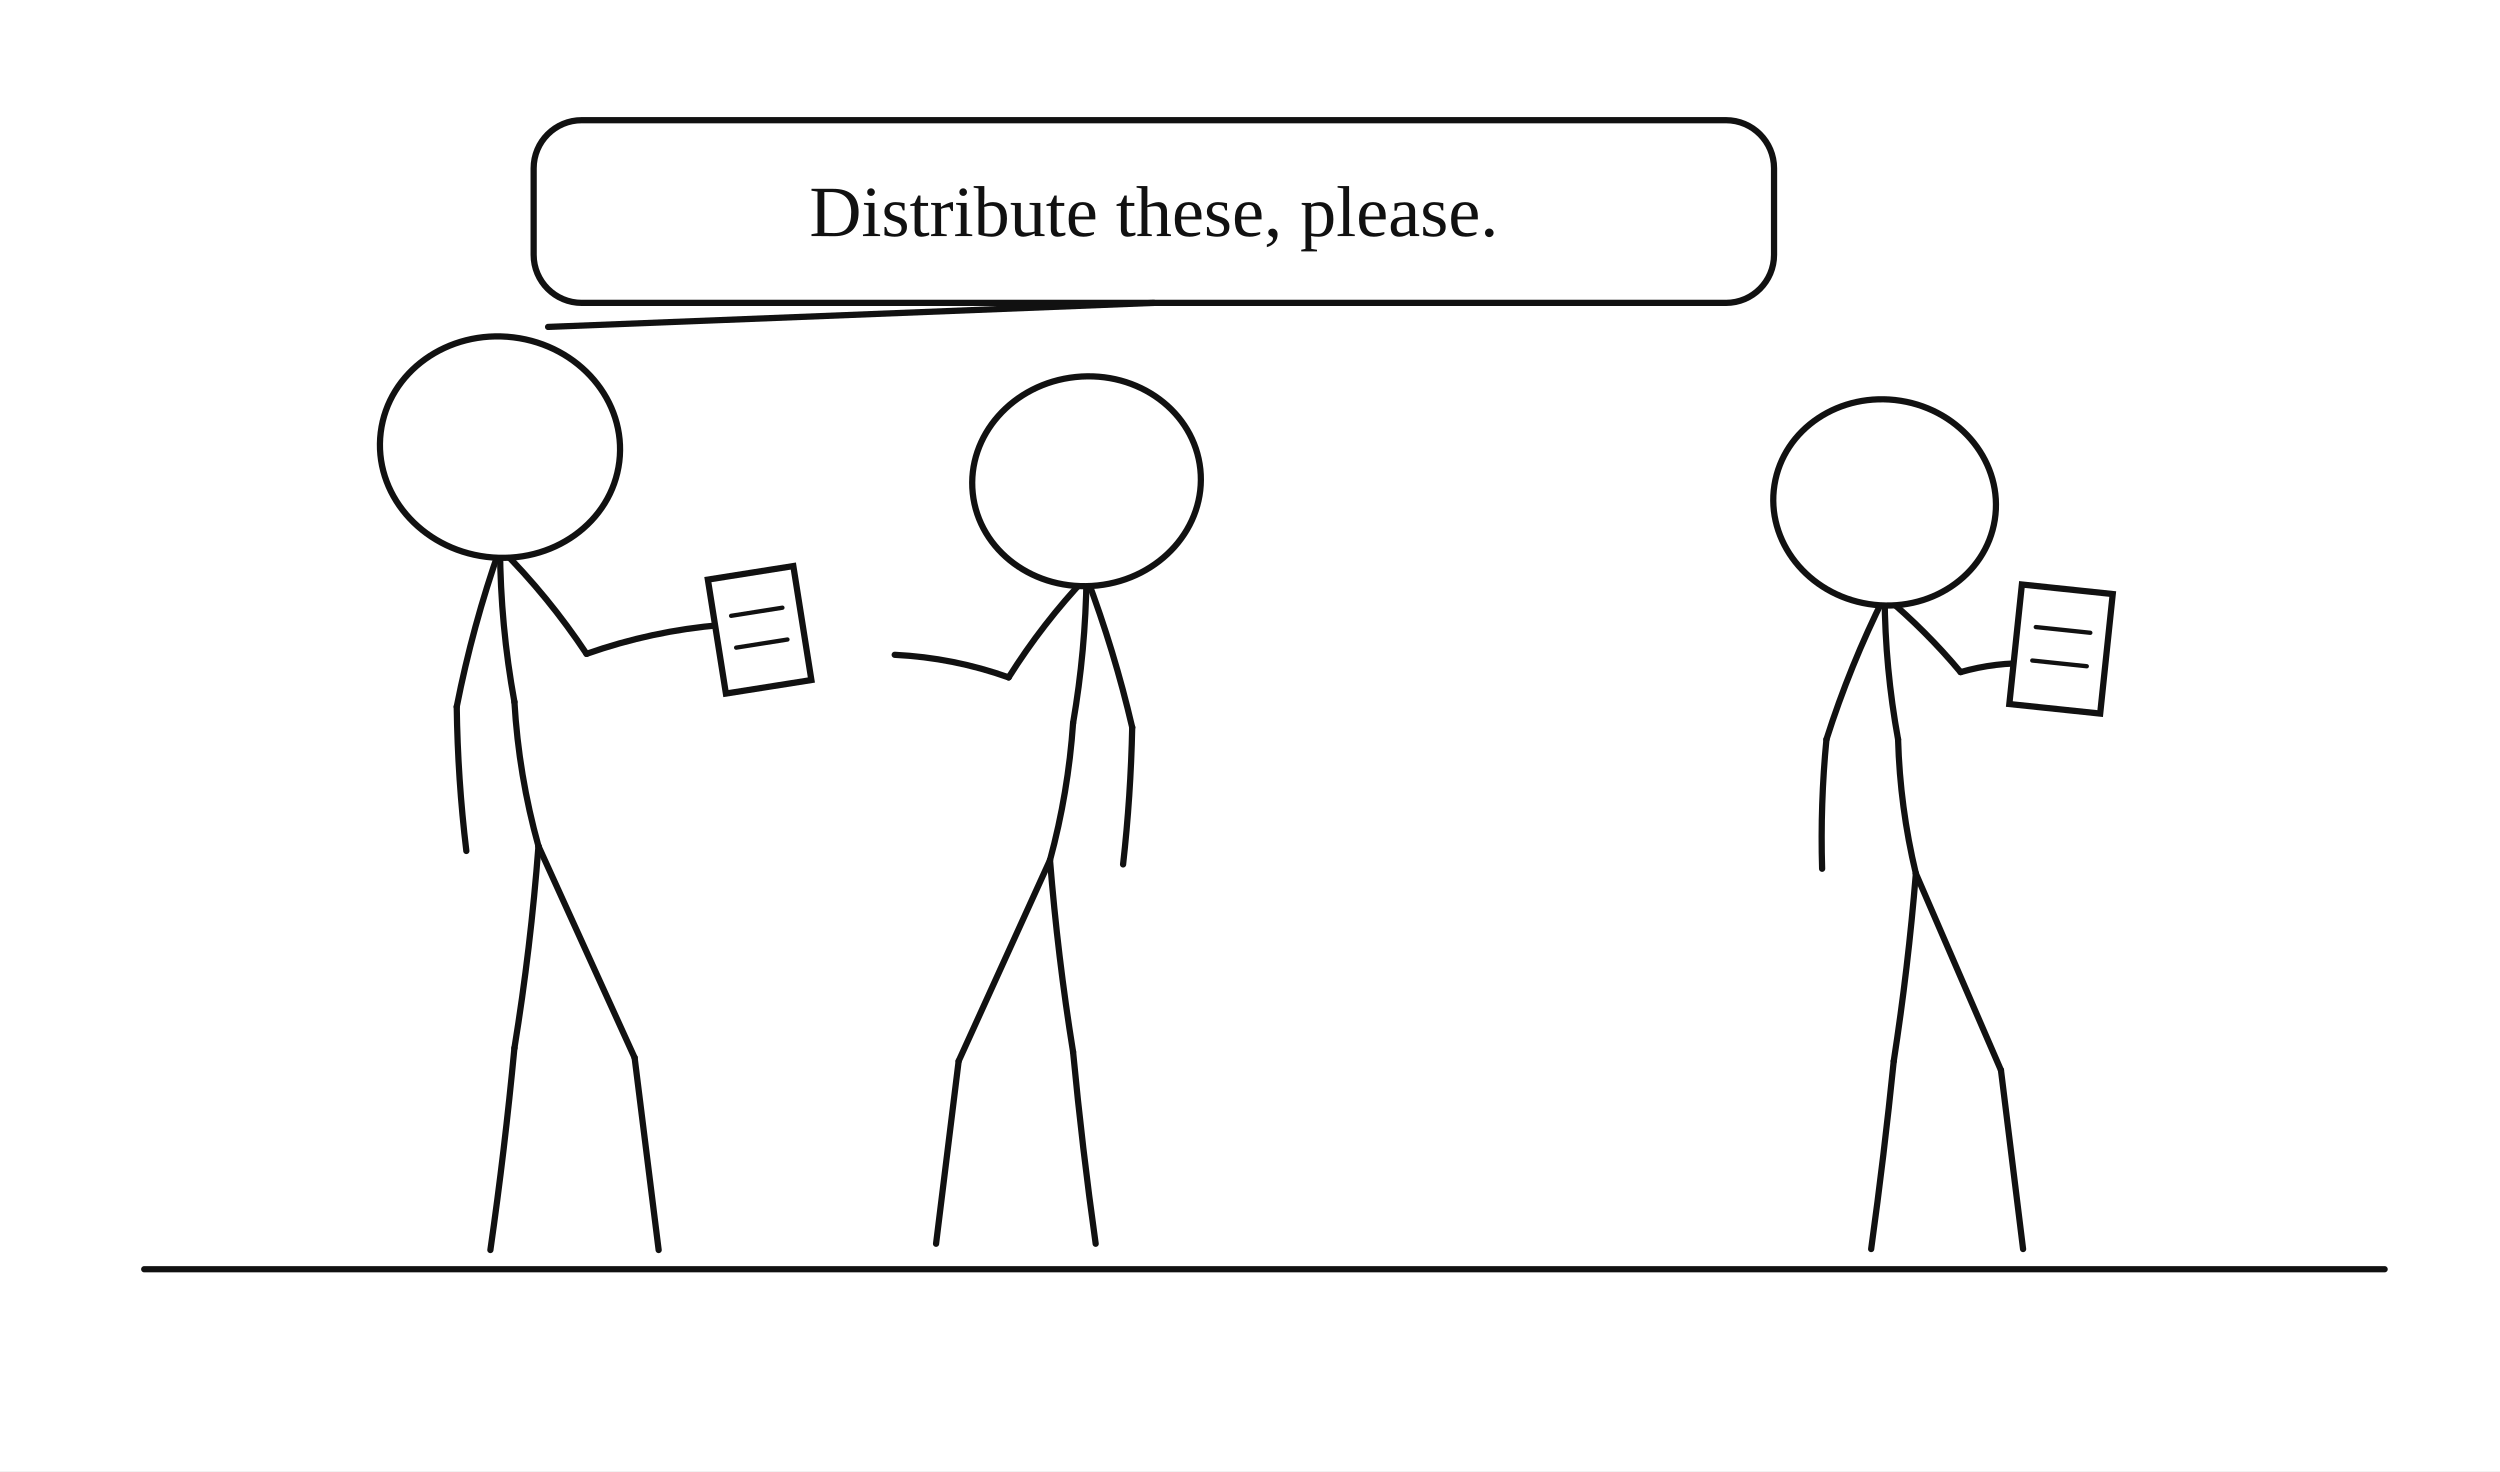
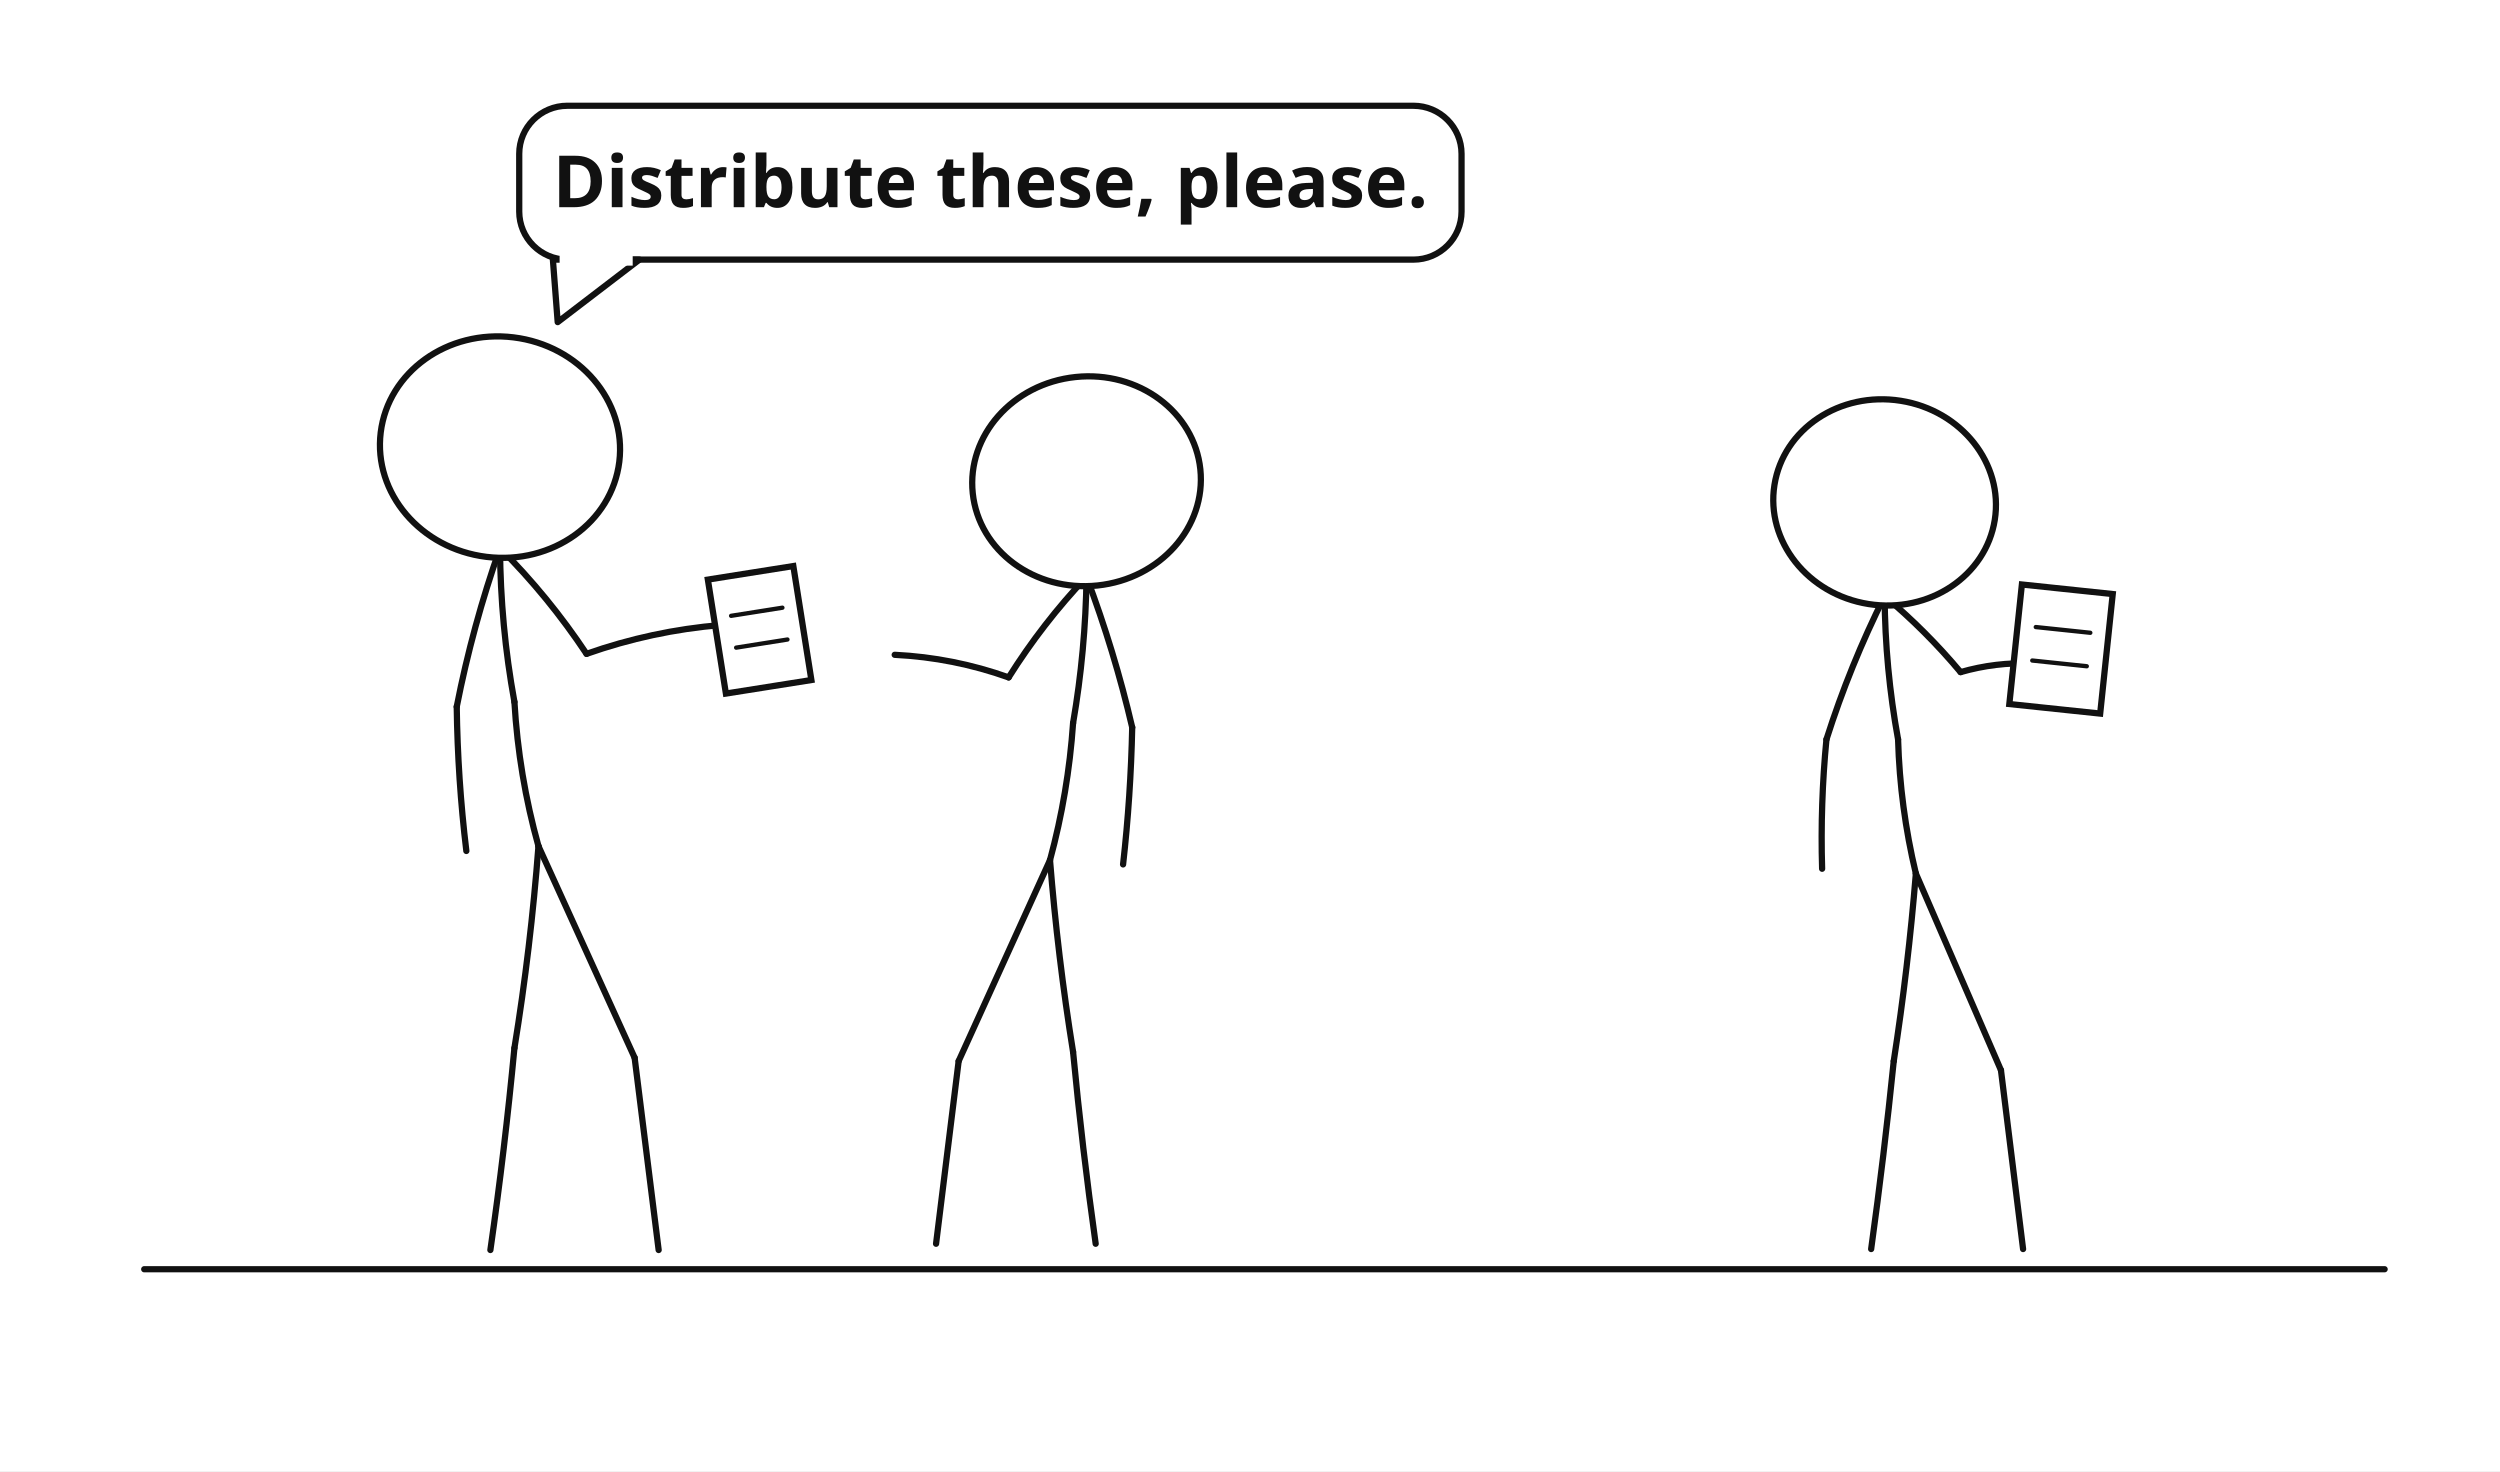
<svg xmlns="http://www.w3.org/2000/svg" width="520" height="306" viewBox="0 0 520 306" role="img" aria-label="A teacher handing a worksheet to one student while another reads hers">
  <rect width="520" height="306" fill="#fff" />
  <g transform="translate(0,14)">
    <path d="M104.0,100.0 Q104.1,116.1 107.0,132.0" fill="none" stroke="#111" stroke-width="1.3" stroke-linecap="round" />
    <path d="M107.0,132.0 Q107.9,147.3 112.0,162.0" fill="none" stroke="#111" stroke-width="1.3" stroke-linecap="round" />
    <path d="M112.0,162.0 Q110.4,183.1 107.0,204.0" fill="none" stroke="#111" stroke-width="1.3" stroke-linecap="round" />
    <path d="M107.0,204.0 Q105.0,225.1 102.0,246.0" fill="none" stroke="#111" stroke-width="1.3" stroke-linecap="round" />
    <line x1="112.0" y1="162.0" x2="132.0" y2="206.0" stroke="#111" stroke-width="1.3" stroke-linecap="round" />
    <line x1="132.0" y1="206.0" x2="137.0" y2="246.0" stroke="#111" stroke-width="1.3" stroke-linecap="round" />
    <path d="M104.0,100.0 Q98.3,116.2 95.0,133.0" fill="none" stroke="#111" stroke-width="1.3" stroke-linecap="round" />
    <path d="M95.0,133.0 Q95.2,148.1 97.0,163.0" fill="none" stroke="#111" stroke-width="1.3" stroke-linecap="round" />
    <path d="M104.0,100.0 Q114.1,110.1 122.0,122.0" fill="none" stroke="#111" stroke-width="1.3" stroke-linecap="round" />
    <path d="M122.0,122.0 Q135.6,117.2 150.0,116.0" fill="none" stroke="#111" stroke-width="1.3" stroke-linecap="round" />
    <ellipse cx="104.0" cy="79.0" rx="25.0" ry="23.0" transform="rotate(7 104.0 79.0)" fill="#fff" stroke="#111" stroke-width="1.3" />
-     <rect x="111.0" y="11.0" width="258" height="38" rx="10" fill="#fff" stroke="#111" stroke-width="1.3" />
-     <line x1="240.0" y1="49.0" x2="114.0" y2="54.0" stroke="#111" stroke-width="1.3" stroke-linecap="round" />
-     <text x="240.0" y="35.1" font-family="Georgia,'Times New Roman',serif" font-size="15" font-weight="normal" text-anchor="middle" fill="#111">Distribute these, please.</text>
+     <rect x="108.0" y="8.0" width="196" height="32" rx="10" fill="#fff" stroke="#111" stroke-width="1.3" />
+     <path d="M115.0,40.0 L116.0,53.0 L133.0,40.0 Z" fill="#fff" stroke="#111" stroke-width="1.3" stroke-linejoin="round" />
+     <line x1="116.4" y1="40.0" x2="131.6" y2="40.0" stroke="#fff" stroke-width="2.5" />
+     <text x="206.0" y="29.1" font-family="'Open Sans',Helvetica,Arial,sans-serif" font-size="15" font-weight="bold" text-anchor="middle" fill="#111">Distribute these, please.</text>
    <g transform="rotate(-9 158.0 117.0)">
      <rect x="149.0" y="105.0" width="18" height="24" fill="#fff" stroke="#111" stroke-width="1.3" />
      <line x1="152.6" y1="113.2" x2="163.4" y2="113.2" stroke="#111" stroke-width="0.9" stroke-linecap="round" />
      <line x1="152.6" y1="119.9" x2="163.4" y2="119.9" stroke="#111" stroke-width="0.9" stroke-linecap="round" />
    </g>
    <path d="M226.0,106.0 Q225.8,121.3 223.2,136.4" fill="none" stroke="#111" stroke-width="1.3" stroke-linecap="round" />
    <path d="M223.2,136.4 Q222.2,150.9 218.4,164.9" fill="none" stroke="#111" stroke-width="1.3" stroke-linecap="round" />
    <path d="M218.4,164.9 Q220.0,184.9 223.2,204.8" fill="none" stroke="#111" stroke-width="1.3" stroke-linecap="round" />
    <path d="M223.2,204.8 Q225.1,224.8 227.9,244.7" fill="none" stroke="#111" stroke-width="1.3" stroke-linecap="round" />
    <line x1="218.4" y1="164.9" x2="199.4" y2="206.7" stroke="#111" stroke-width="1.3" stroke-linecap="round" />
    <line x1="199.4" y1="206.7" x2="194.7" y2="244.7" stroke="#111" stroke-width="1.3" stroke-linecap="round" />
    <path d="M226.0,106.0 Q231.8,121.4 235.5,137.3" fill="none" stroke="#111" stroke-width="1.3" stroke-linecap="round" />
    <path d="M235.5,137.3 Q235.2,151.6 233.6,165.8" fill="none" stroke="#111" stroke-width="1.3" stroke-linecap="round" />
    <path d="M226.0,106.0 Q216.9,115.6 209.8,126.9" fill="none" stroke="#111" stroke-width="1.3" stroke-linecap="round" />
    <path d="M209.8,126.9 Q198.3,122.8 186.1,122.2" fill="none" stroke="#111" stroke-width="1.3" stroke-linecap="round" />
    <ellipse cx="226.0" cy="86.1" rx="23.8" ry="21.8" transform="rotate(-6 226.0 86.1)" fill="#fff" stroke="#111" stroke-width="1.3" />
    <path d="M392.0,110.0 Q392.1,125.0 394.8,139.8" fill="none" stroke="#111" stroke-width="1.3" stroke-linecap="round" />
    <path d="M394.8,139.8 Q395.2,153.9 398.5,167.7" fill="none" stroke="#111" stroke-width="1.3" stroke-linecap="round" />
    <path d="M398.5,167.7 Q396.9,187.3 393.9,206.7" fill="none" stroke="#111" stroke-width="1.3" stroke-linecap="round" />
    <path d="M393.9,206.7 Q391.9,226.3 389.2,245.8" fill="none" stroke="#111" stroke-width="1.3" stroke-linecap="round" />
    <line x1="398.5" y1="167.7" x2="416.2" y2="208.6" stroke="#111" stroke-width="1.3" stroke-linecap="round" />
    <line x1="416.2" y1="208.6" x2="420.8" y2="245.8" stroke="#111" stroke-width="1.3" stroke-linecap="round" />
    <path d="M392.0,110.0 Q384.8,124.4 379.9,139.8" fill="none" stroke="#111" stroke-width="1.3" stroke-linecap="round" />
    <path d="M379.9,139.8 Q378.6,153.2 379.0,166.7" fill="none" stroke="#111" stroke-width="1.3" stroke-linecap="round" />
    <path d="M392.0,110.0 Q400.6,117.2 407.8,125.8" fill="none" stroke="#111" stroke-width="1.3" stroke-linecap="round" />
    <path d="M407.8,125.8 Q415.1,123.7 422.7,124.0" fill="none" stroke="#111" stroke-width="1.3" stroke-linecap="round" />
    <ellipse cx="392.0" cy="90.5" rx="23.2" ry="21.4" transform="rotate(9 392.0 90.5)" fill="#fff" stroke="#111" stroke-width="1.3" />
    <g transform="rotate(6 428.69 120.95)">
      <rect x="419.2" y="108.5" width="19" height="25" fill="#fff" stroke="#111" stroke-width="1.3" />
      <line x1="423.0" y1="117.0" x2="434.4" y2="117.0" stroke="#111" stroke-width="0.9" stroke-linecap="round" />
      <line x1="423.0" y1="124.0" x2="434.4" y2="124.0" stroke="#111" stroke-width="0.9" stroke-linecap="round" />
    </g>
    <line x1="30.0" y1="250.0" x2="496.0" y2="250.0" stroke="#111" stroke-width="1.3" stroke-linecap="round" />
  </g>
</svg>
